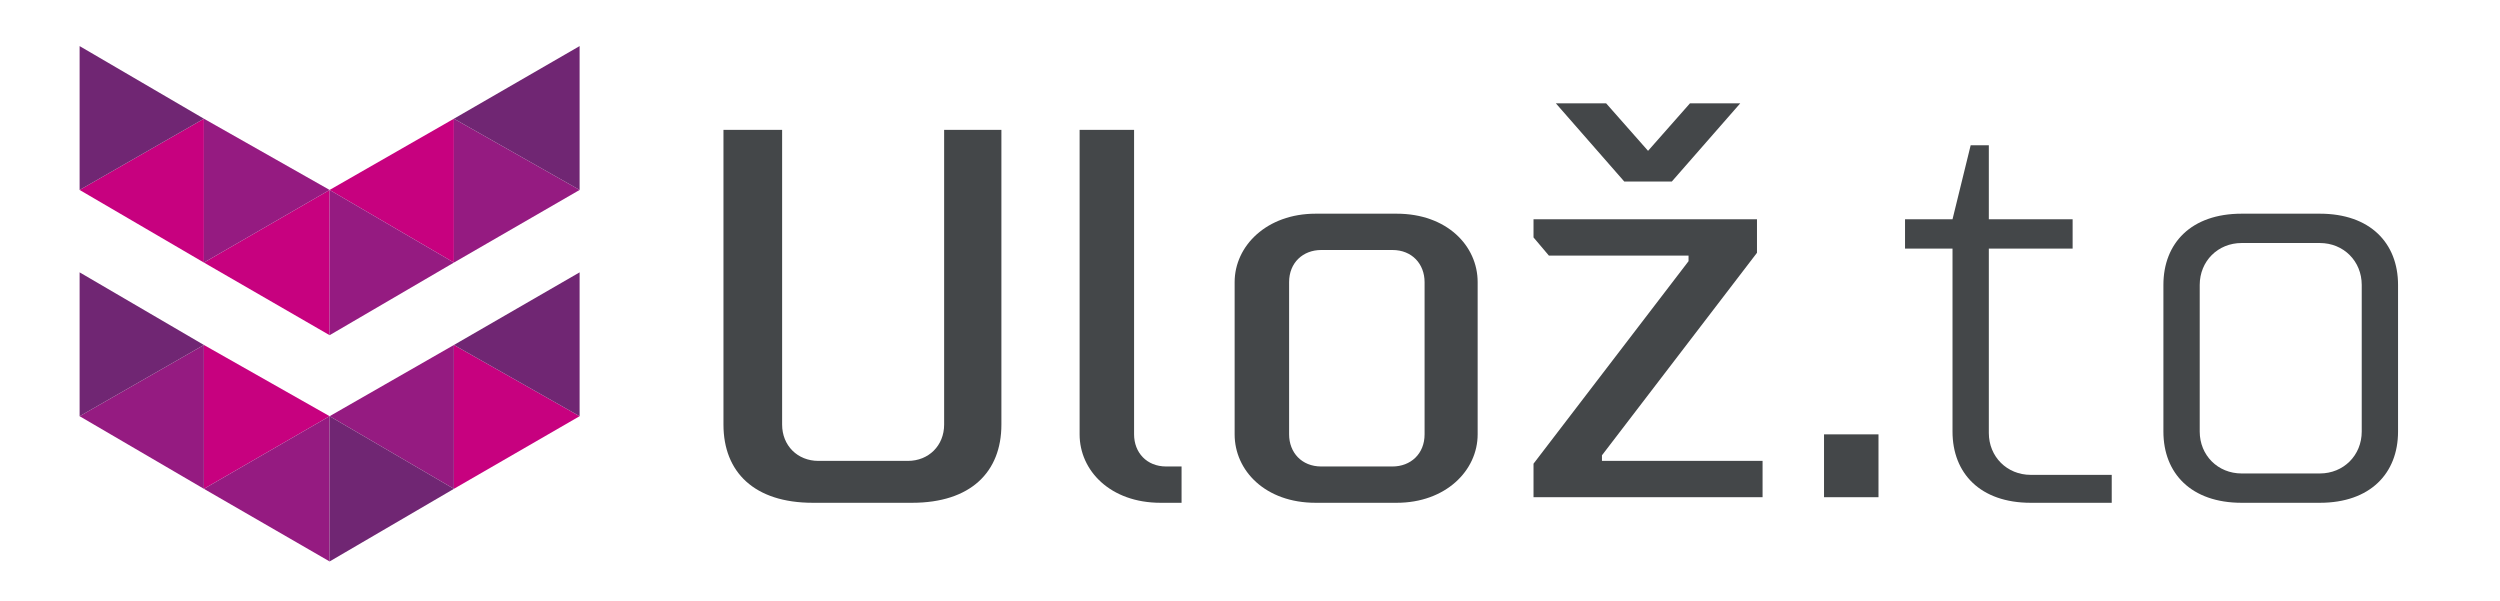
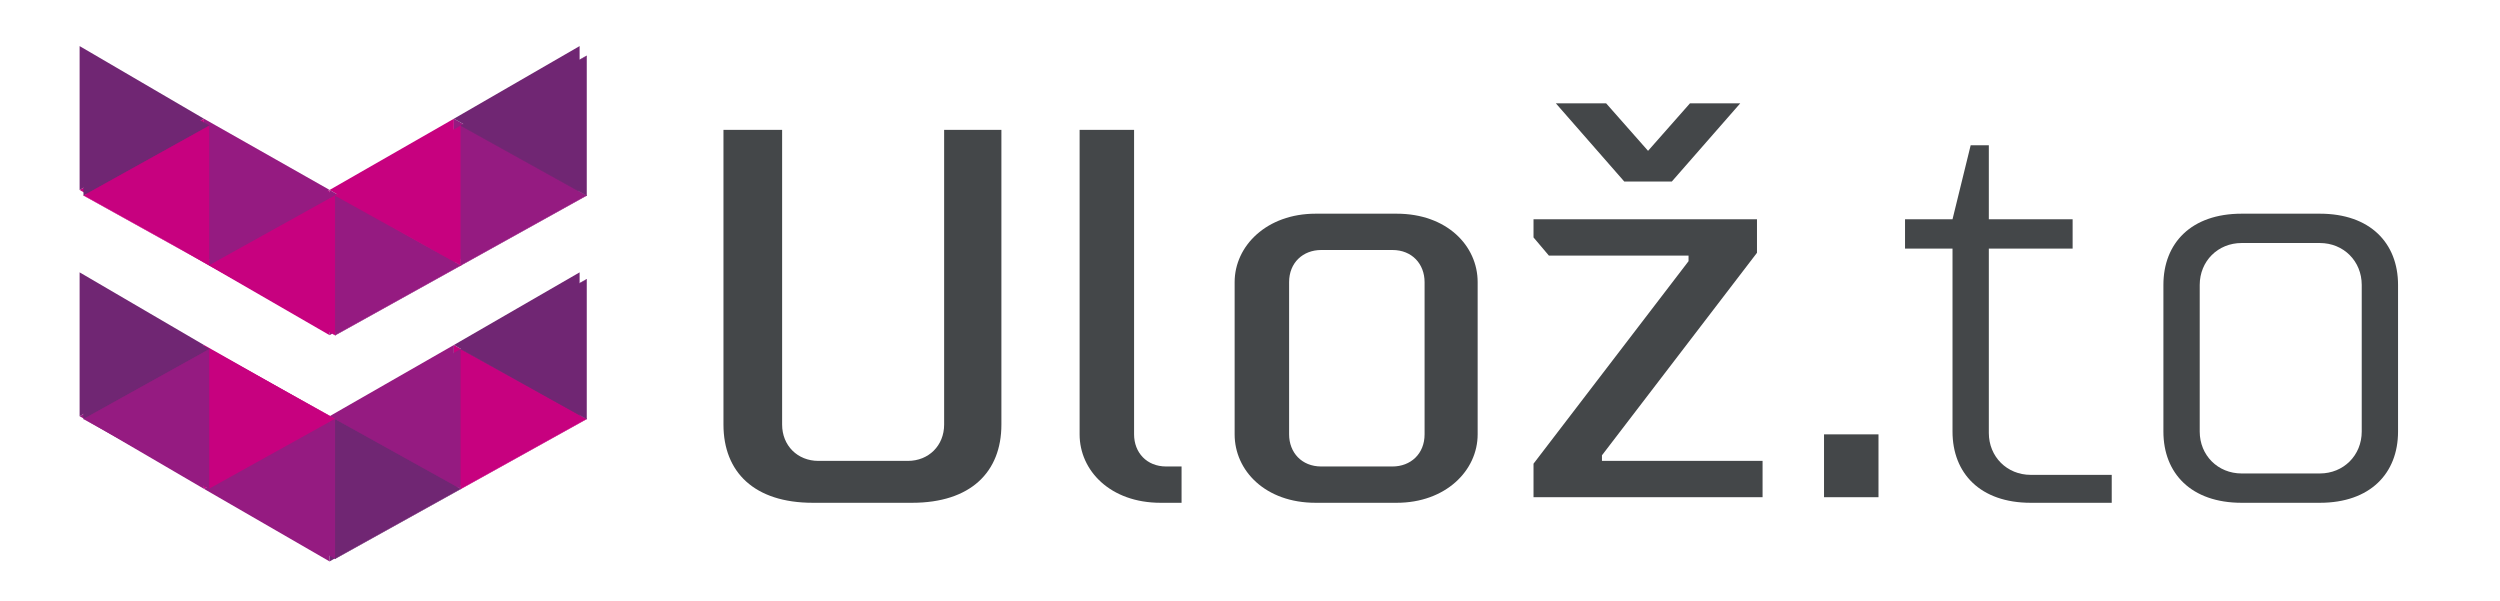
<svg xmlns="http://www.w3.org/2000/svg" version="1.1" id="loga" width="100%" height="100%" viewBox="0 0 179 43">
  <style>
- 	.st0{fill:#951B81}
- 	.st1{fill:#C7017F}
- 	.st2{fill:#702673}
+ 	.st0{fill:#951B81;stroke:#951B81}
+ 	.st1{fill:#C7017F;stroke:#C7017F}
+ 	.st2{fill:#702673;stroke:#702673}
	.st3{fill:#444749}
</style>
  <g>
-     <g>
+     <g stroke-width="0">
      <g class="st1">
        <polygon points="14.6,35 23.6,29.8 14.6,24.7" />
        <polygon points="32.5,35 41.5,29.8 32.5,24.7" />
        <polygon points="23.6,13.6 14.6,18.8 23.6,24" />
        <polygon points="32.5,8.5 23.6,13.6 32.5,18.8" />
        <polygon points="14.6,8.5 5.7,13.6 14.6,18.8" />
      </g>
      <g class="st0">
        <polygon points="14.6,35 5.7,29.8 14.6,24.7" />
        <polygon points="32.5,35 23.6,29.8 32.5,24.7" />
        <polygon points="23.6,40.2 14.6,35 23.6,29.8" />
        <polygon points="23.6,13.6 32.5,18.8 23.6,24" />
        <polygon points="14.6,8.5 23.6,13.6 14.6,18.8" />
        <polygon points="32.5,8.5 41.5,13.6 32.5,18.8" />
      </g>
      <g class="st2">
        <polygon points="5.7,29.8 14.6,24.7 5.7,19.5" />
        <polygon points="41.5,29.8 32.5,24.7 41.5,19.5" />
        <polygon points="23.6,40.2 32.5,35 23.6,29.8" />
        <polygon points="41.5,3.3 32.5,8.5 41.5,13.6" />
        <polygon points="5.7,3.3 14.6,8.5 5.7,13.6" />
      </g>
    </g>
+     <g stroke-width="0.03">
+       <polygon class="st2" points="6,4 6,14 15,9" />
+       <polygon class="st1" points="15,19 6,14 15,9" />
+       <polygon class="st0" points="15,19 24,14 15,9" />
+       <polygon class="st1" points="15,19 24,14 24,24" />
+       <polygon class="st0" points="33,19 24,14 24,24" />
+       <polygon class="st1" points="33,19 24,14 33,9" />
+       <polygon class="st0" points="33,19 42,14 33,9" />
+       <polygon class="st2" points="42,4 42,14 33,9" />
+     </g>
+     <g stroke-width="0.03">
+       <polygon class="st2" points="6,20 6,30 15,25" />
+       <polygon class="st0" points="15,35 6,30 15,25" />
+       <polygon class="st1" points="15,35 24,30 15,25" />
+       <polygon class="st0" points="15,35 24,30 24,40" />
+       <polygon class="st2" points="33,35 24,30 24,40" />
+       <polygon class="st0" points="33,35 24,30 33,25" />
+       <polygon class="st1" points="33,35 42,30 33,25" />
+       <polygon class="st2" points="42,20 42,30 33,25" />
+     </g>
    <g>
      <path class="st3" d="M67.6,9.3h4.1v21.1c0,3.4-2.2,5.6-6.4,5.6h-7.1c-4.2,0-6.4-2.2-6.4-5.6V9.3H56v21.1c0,1.5,1.1,2.6,2.6,2.6H65    c1.5,0,2.6-1.1,2.6-2.6V9.3z" />
      <path class="st3" d="M83.1,36c-3.6,0-5.8-2.3-5.8-4.9V9.3h3.9v21.8c0,1.3,0.9,2.3,2.3,2.3h1.1V36H83.1z" />
      <path class="st3" d="M105.8,31.1c0,2.6-2.3,4.9-5.8,4.9h-5.8c-3.6,0-5.8-2.3-5.8-4.9V20.2c0-2.6,2.3-4.9,5.8-4.9h5.8    c3.6,0,5.8,2.3,5.8,4.9V31.1z M92.3,31.1c0,1.3,0.9,2.3,2.3,2.3h5.1c1.3,0,2.3-0.9,2.3-2.3V20.2c0-1.3-0.9-2.3-2.3-2.3h-5.1    c-1.3,0-2.3,0.9-2.3,2.3V31.1z" />
      <path class="st3" d="M120.9,18.3h-10l-1.1-1.3v-1.3h16v2.4l-11.1,14.5V33h11.5v2.6h-16.4v-2.4l11.1-14.5V18.3z M124.6,7.4    l-4.9,5.6h-3.4l-4.9-5.6h3.6l3,3.4l3-3.4H124.6z" />
      <path class="st3" d="M134.5,35.6h-3.9v-4.5h3.9V35.6z" />
      <path class="st3" d="M139.8,17.8h-3.4v-2.1h3.4l1.3-5.3h1.3v5.3h6v2.1h-6v13.2c0,1.7,1.3,3,3,3h5.8V36h-5.8    c-3.6,0-5.6-2.1-5.6-5.1V17.8z" />
      <path class="st3" d="M160.5,36c-3.6,0-5.6-2.1-5.6-5.1V20.4c0-3,2-5.1,5.6-5.1h5.6c3.6,0,5.6,2.1,5.6,5.1v10.5c0,3-2,5.1-5.6,5.1    H160.5z M157.5,30.9c0,1.7,1.3,3,3,3h5.6c1.7,0,3-1.3,3-3V20.4c0-1.7-1.3-3-3-3h-5.6c-1.7,0-3,1.3-3,3V30.9z" />
    </g>
  </g>
</svg>
